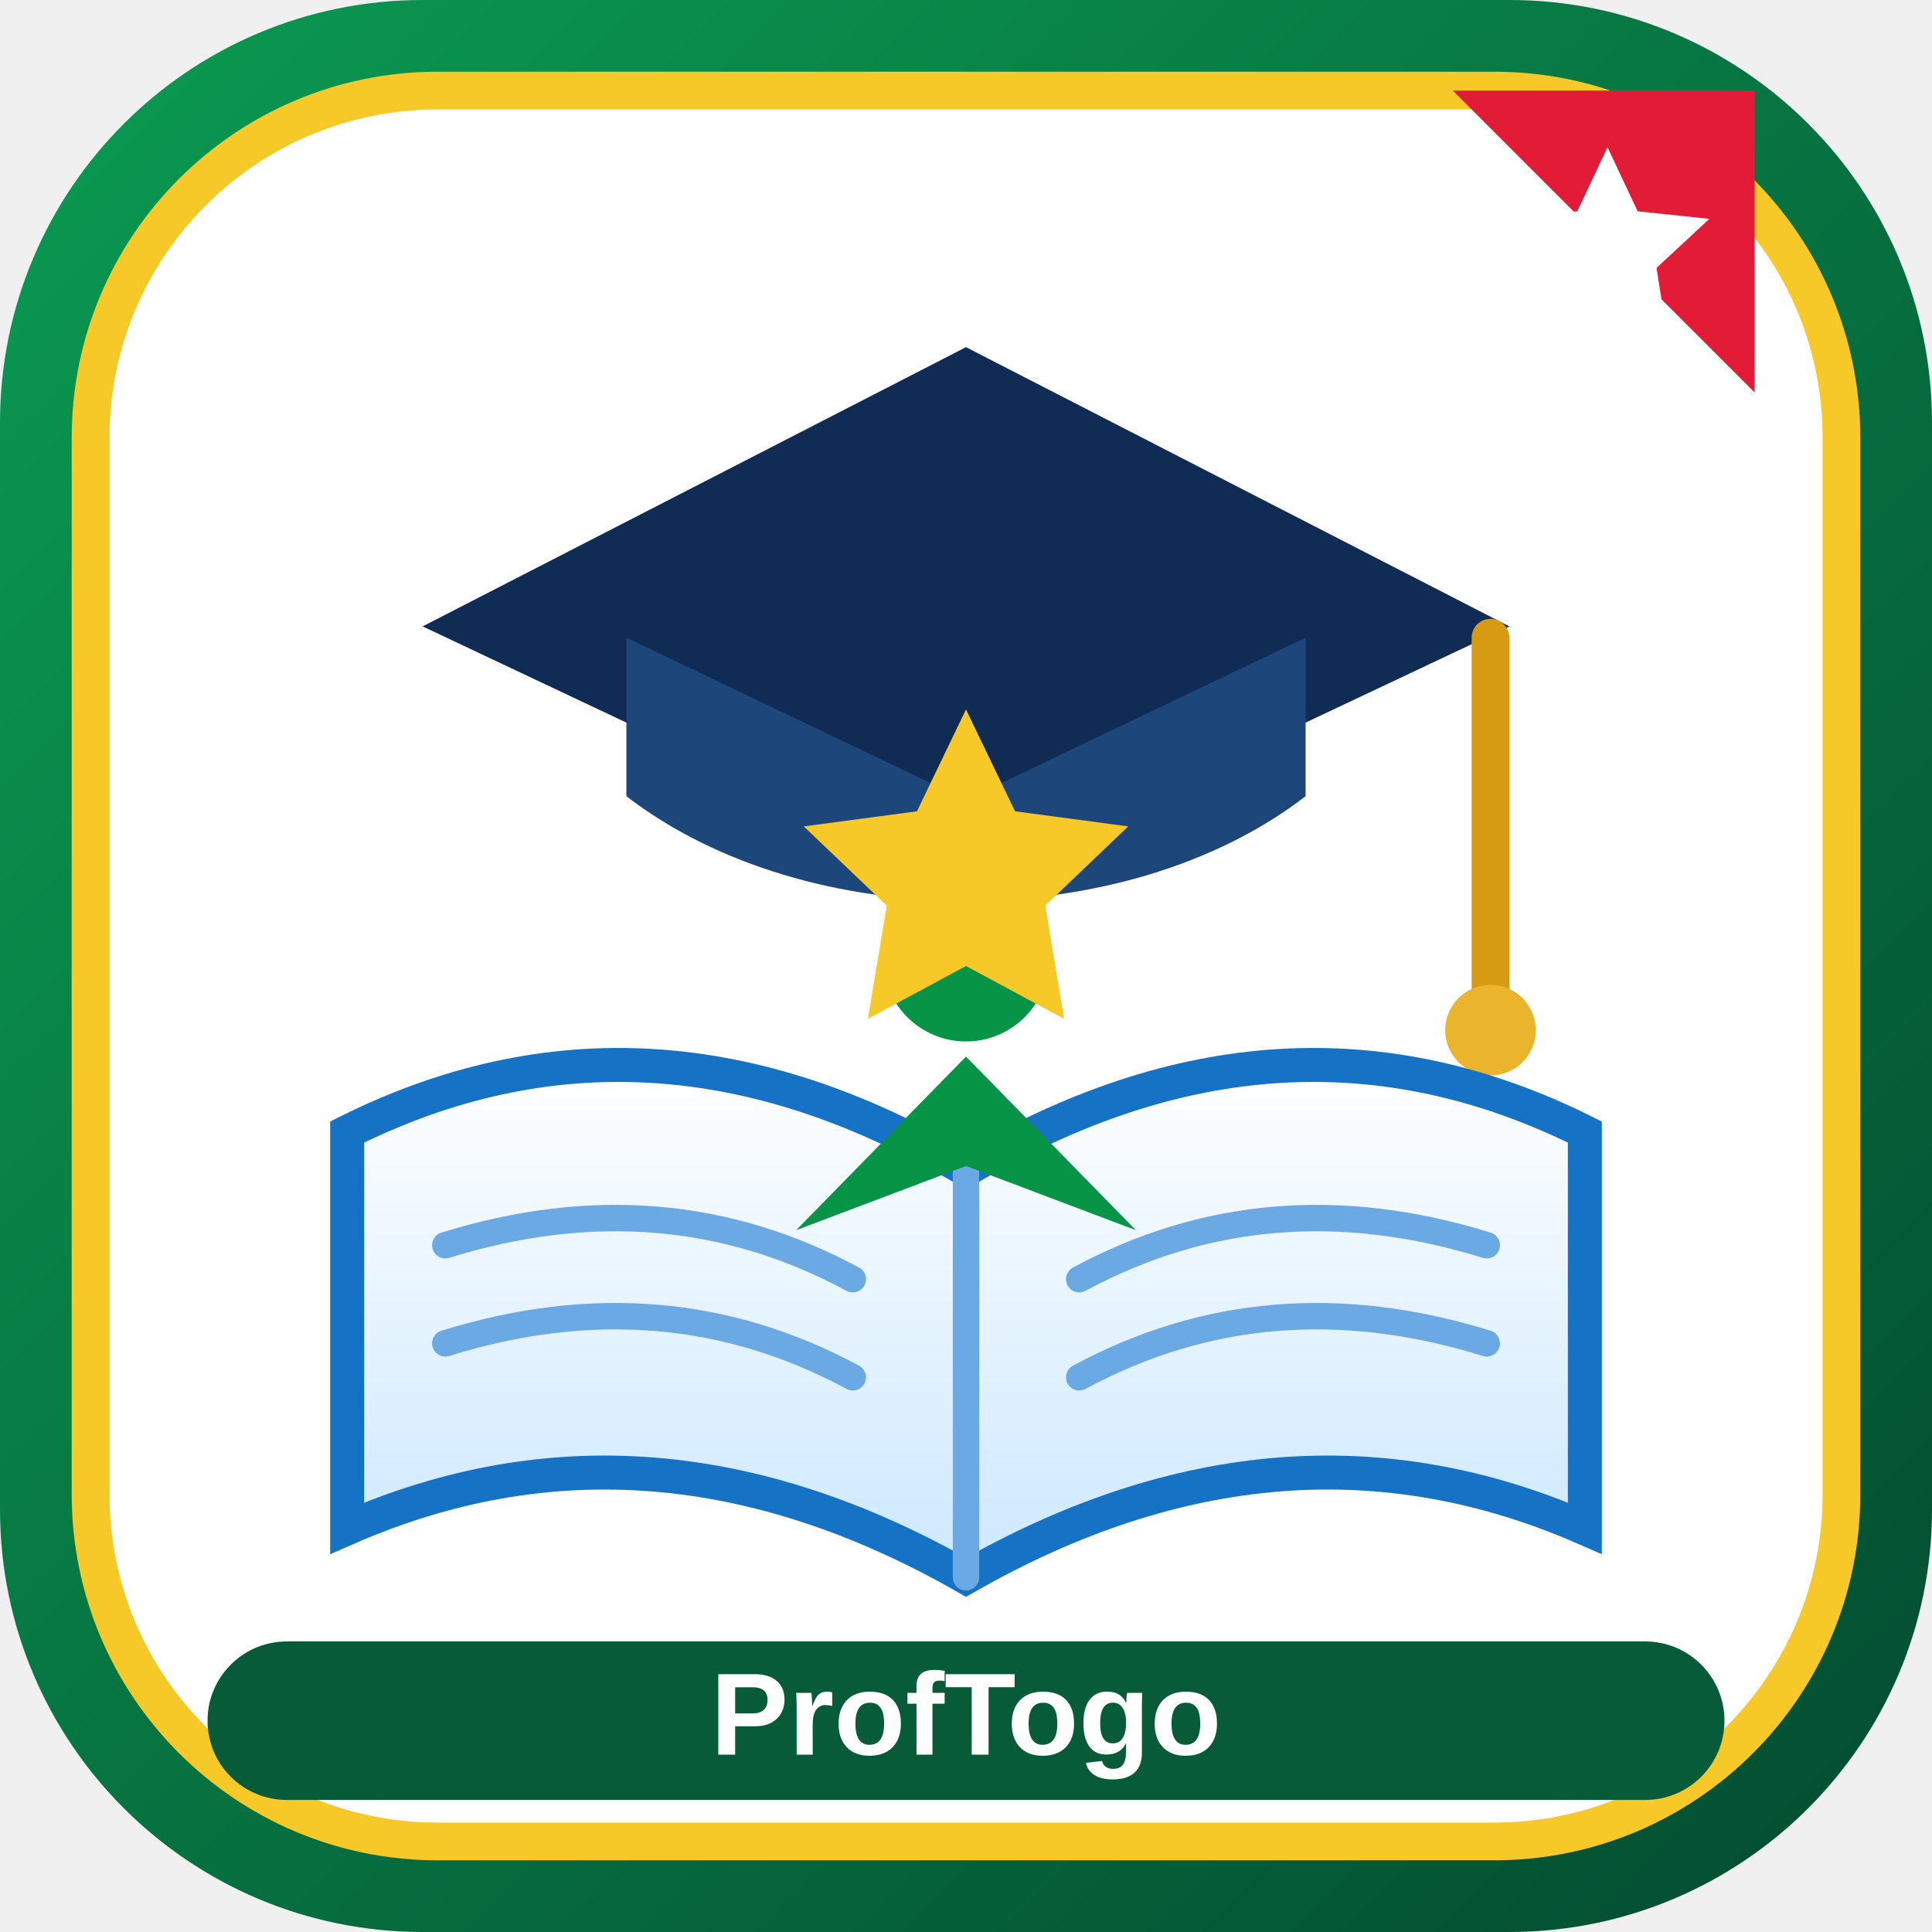
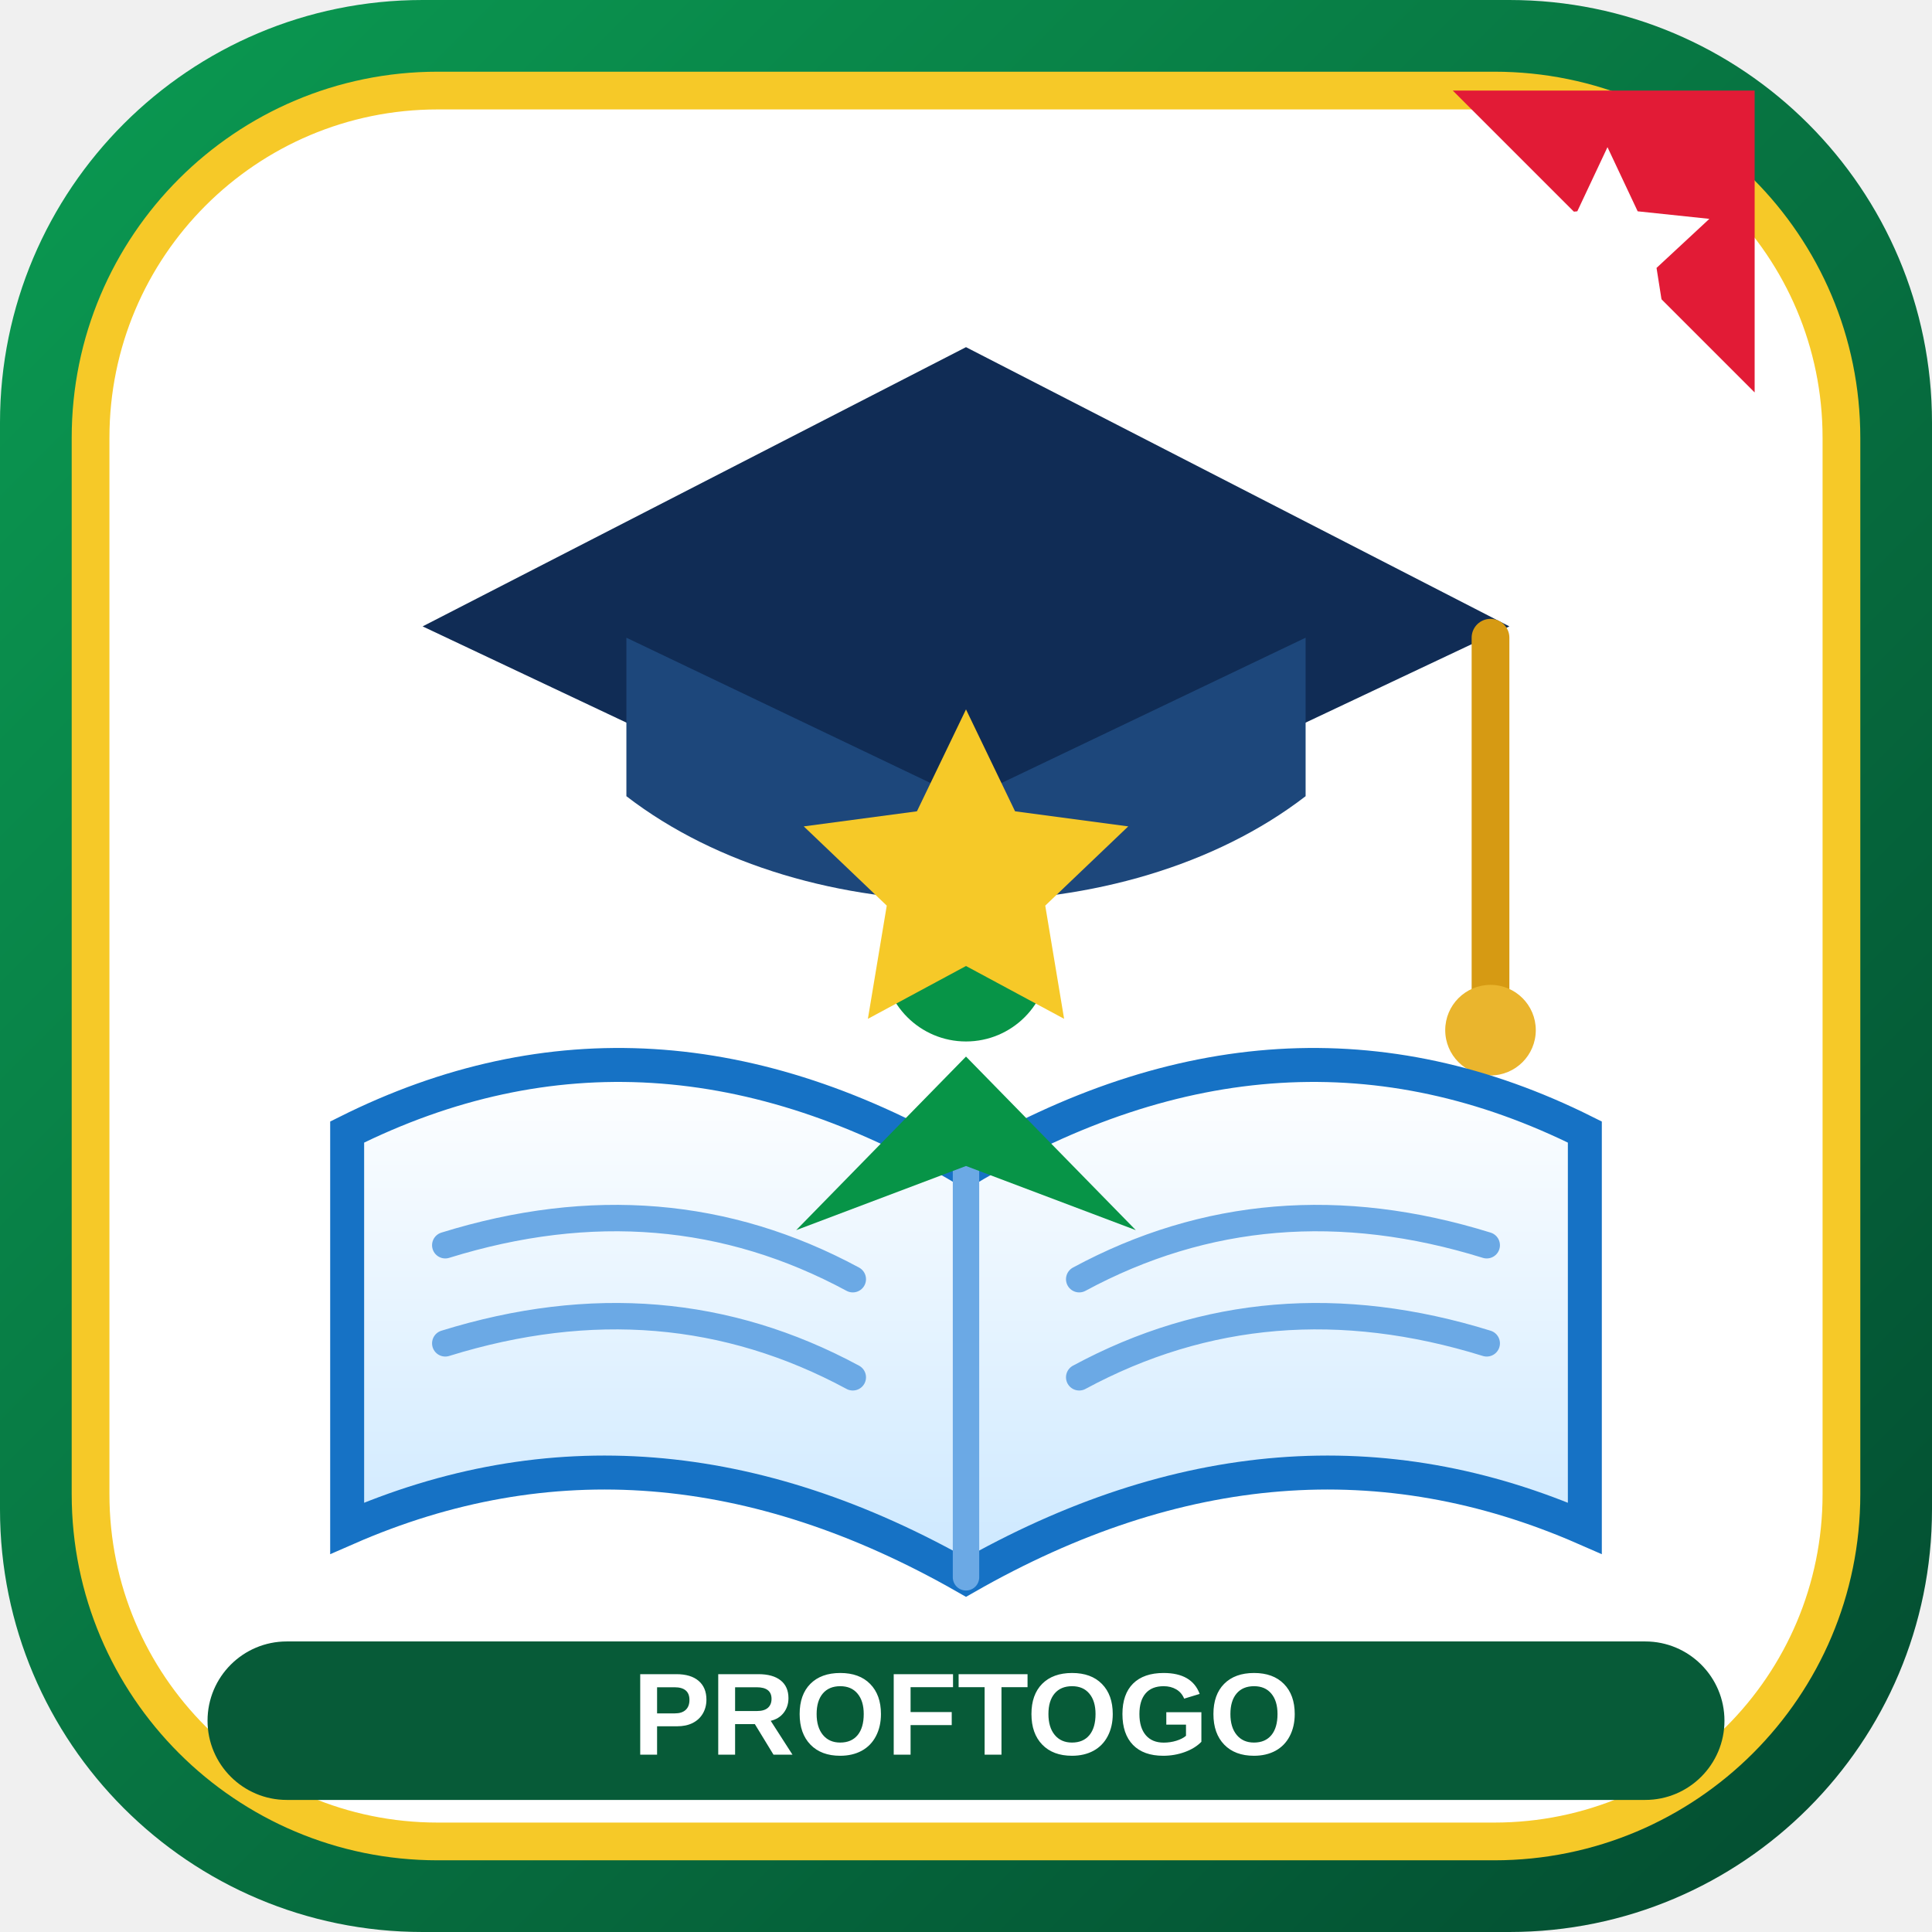
<svg xmlns="http://www.w3.org/2000/svg" viewBox="0 0 512 512">
  <defs>
    <linearGradient id="bg" x2="1" y2="1">
      <stop stop-color="#0b9b52" />
      <stop offset="1" stop-color="#034b30" />
    </linearGradient>
    <linearGradient id="book" x2="0" y2="1">
      <stop stop-color="#fff" />
      <stop offset="1" stop-color="#cce8ff" />
    </linearGradient>
  </defs>
  <rect width="512" height="512" rx="112" fill="url(#bg)" />
  <rect x="24" y="24" width="464" height="464" rx="92" fill="#fff" stroke="#f6c928" stroke-width="10" />
  <path d="M256 92 112 166l144 68 144-68z" fill="#102c55" />
  <path d="M166 169v42c48 37 132 37 180 0v-42l-90 43z" fill="#1d477b" />
  <path d="M395 169v94" stroke="#d69a13" stroke-width="10" stroke-linecap="round" />
  <circle cx="395" cy="273" r="12" fill="#eab52d" />
  <path d="M92 300q80-40 164 10 84-50 164-10v105q-80-35-164 13-84-48-164-13z" fill="url(#book)" stroke="#1672c5" stroke-width="9" />
  <path d="M256 310v108M118 330q58-18 108 9M118 356q58-18 108 9M394 330q-58-18-108 9M394 356q-58-18-108 9" fill="none" stroke="#6ba9e5" stroke-width="7" stroke-linecap="round" />
  <circle cx="256" cy="254" r="22" fill="#079447" />
  <path d="M256 280 211 326l45-17 45 17z" fill="#079447" />
  <path d="m256 188 13 27 30 4-22 21 5 30-26-14-26 14 5-30-22-21 30-4z" fill="#f6c928" />
  <rect x="55" y="435" width="402" height="42" rx="21" fill="#075b38" />
-   <text x="256" y="465" font-family="Arial,sans-serif" font-size="31" font-weight="bold" text-anchor="middle" fill="#fff">ProfTogo</text>
+   <text x="256" y="465" font-family="Arial,sans-serif" font-size="31" font-weight="bold" text-anchor="middle" fill="#fff">PROFTOGO</text>
  <path d="M385 24h80v80z" fill="#e21b36" />
  <path d="m426 39 8 17 19 2-14 13 3 19-16-9-16 9 3-19-14-13 19-2z" fill="#fff" />
</svg>
